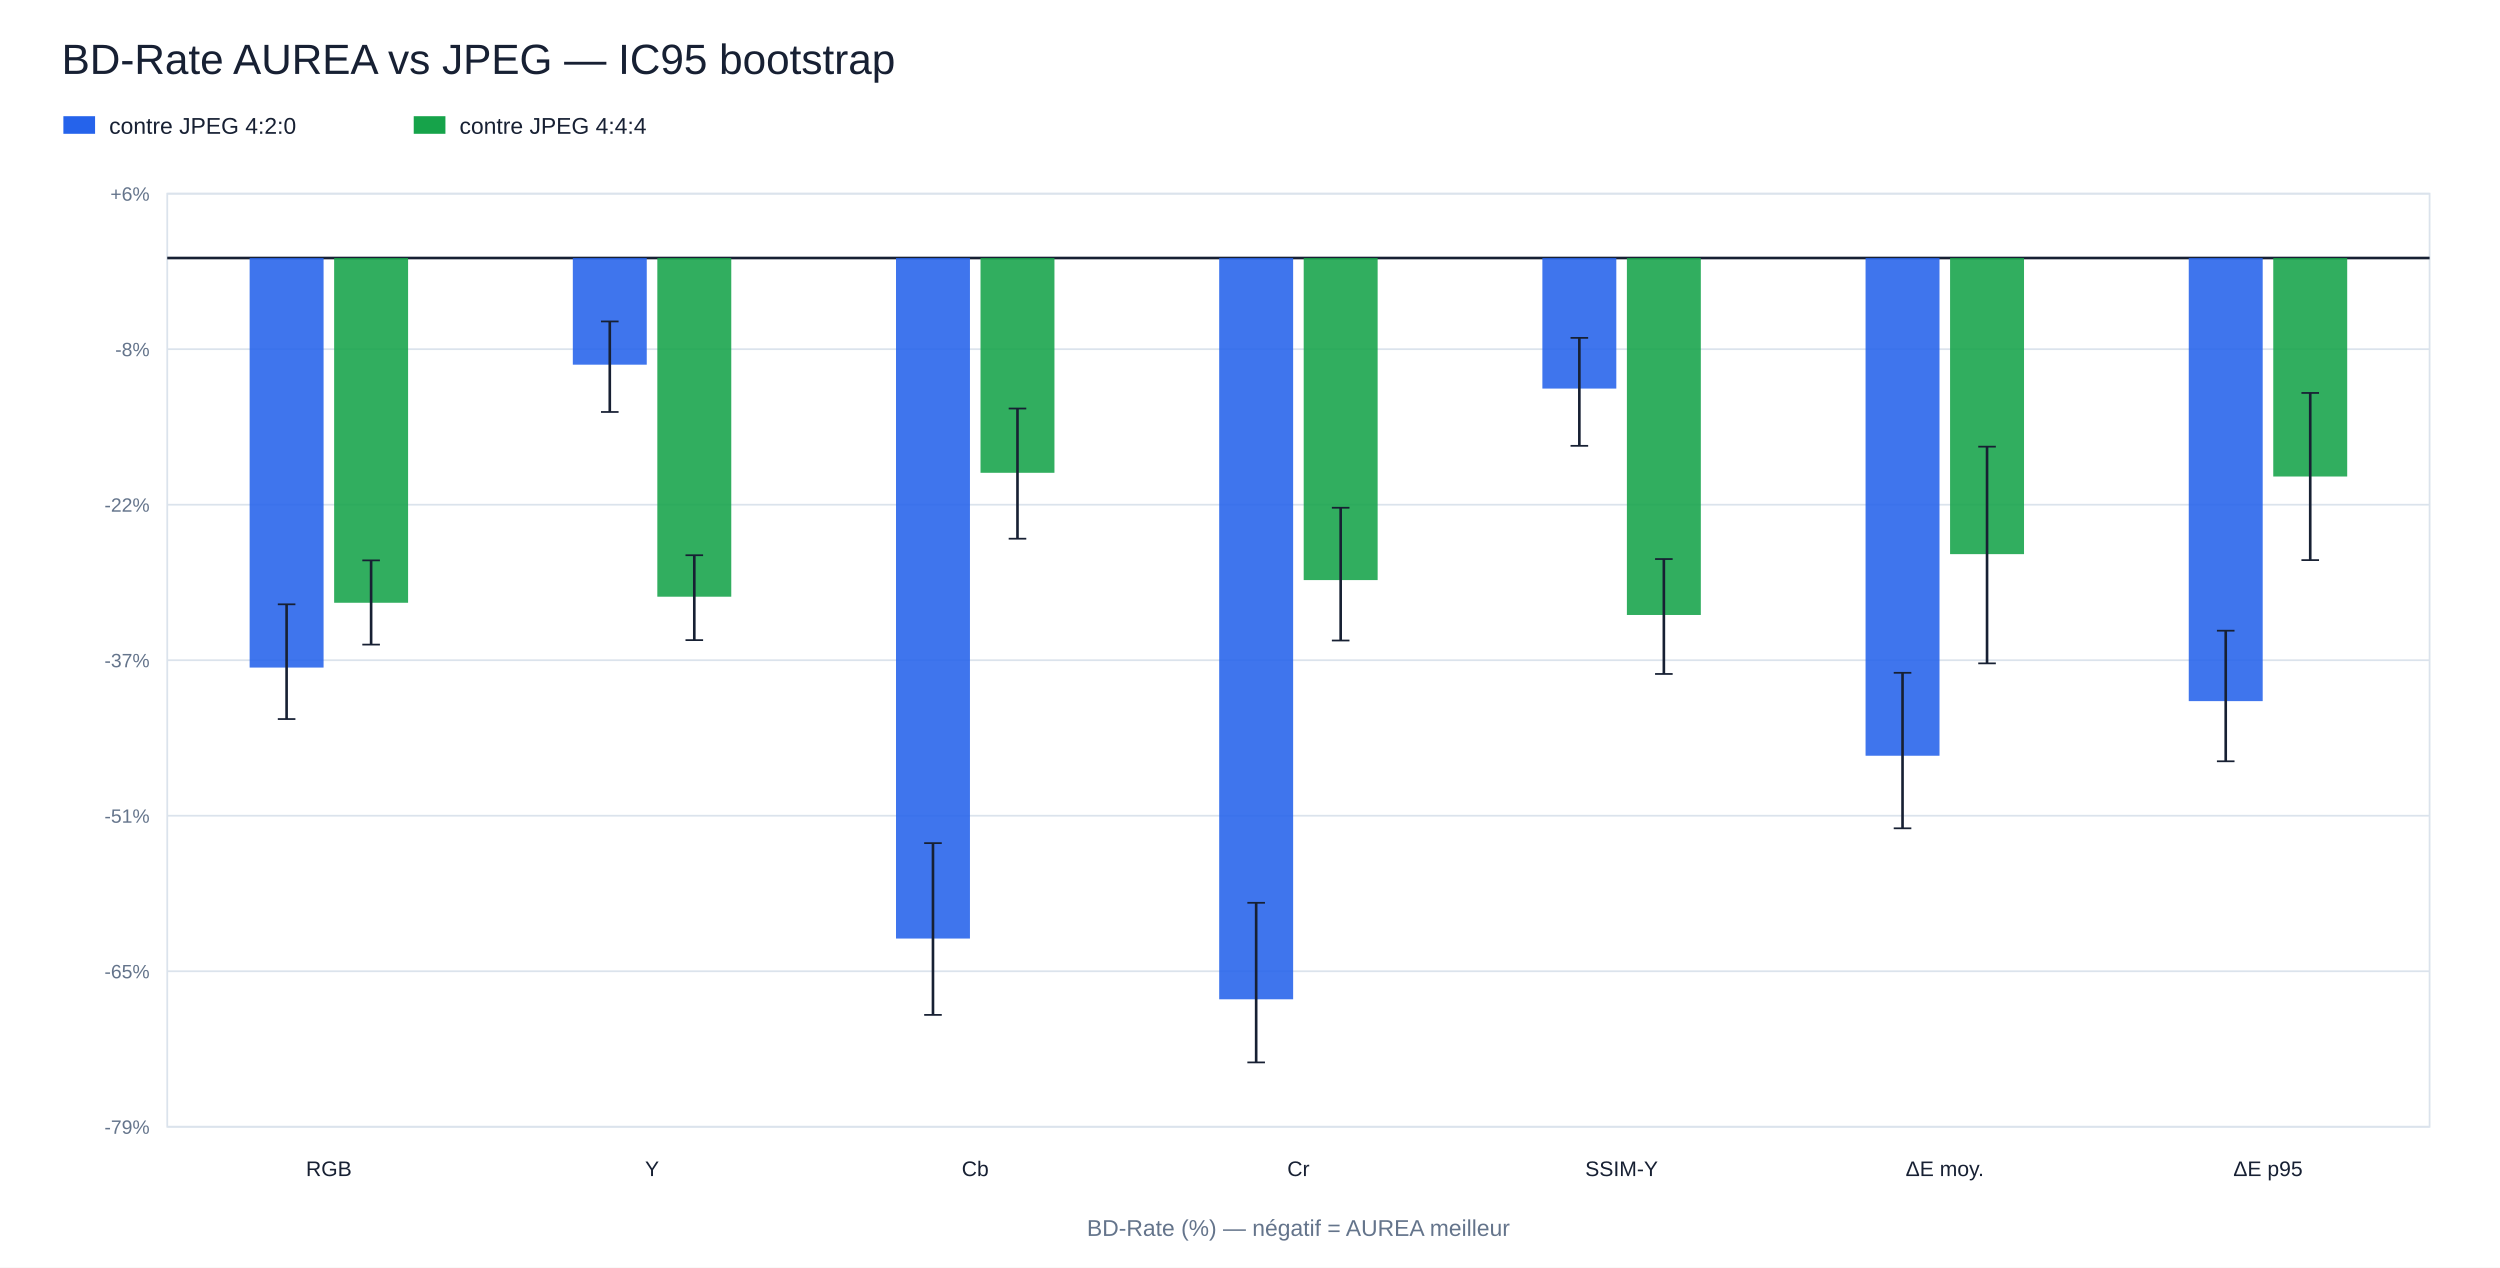
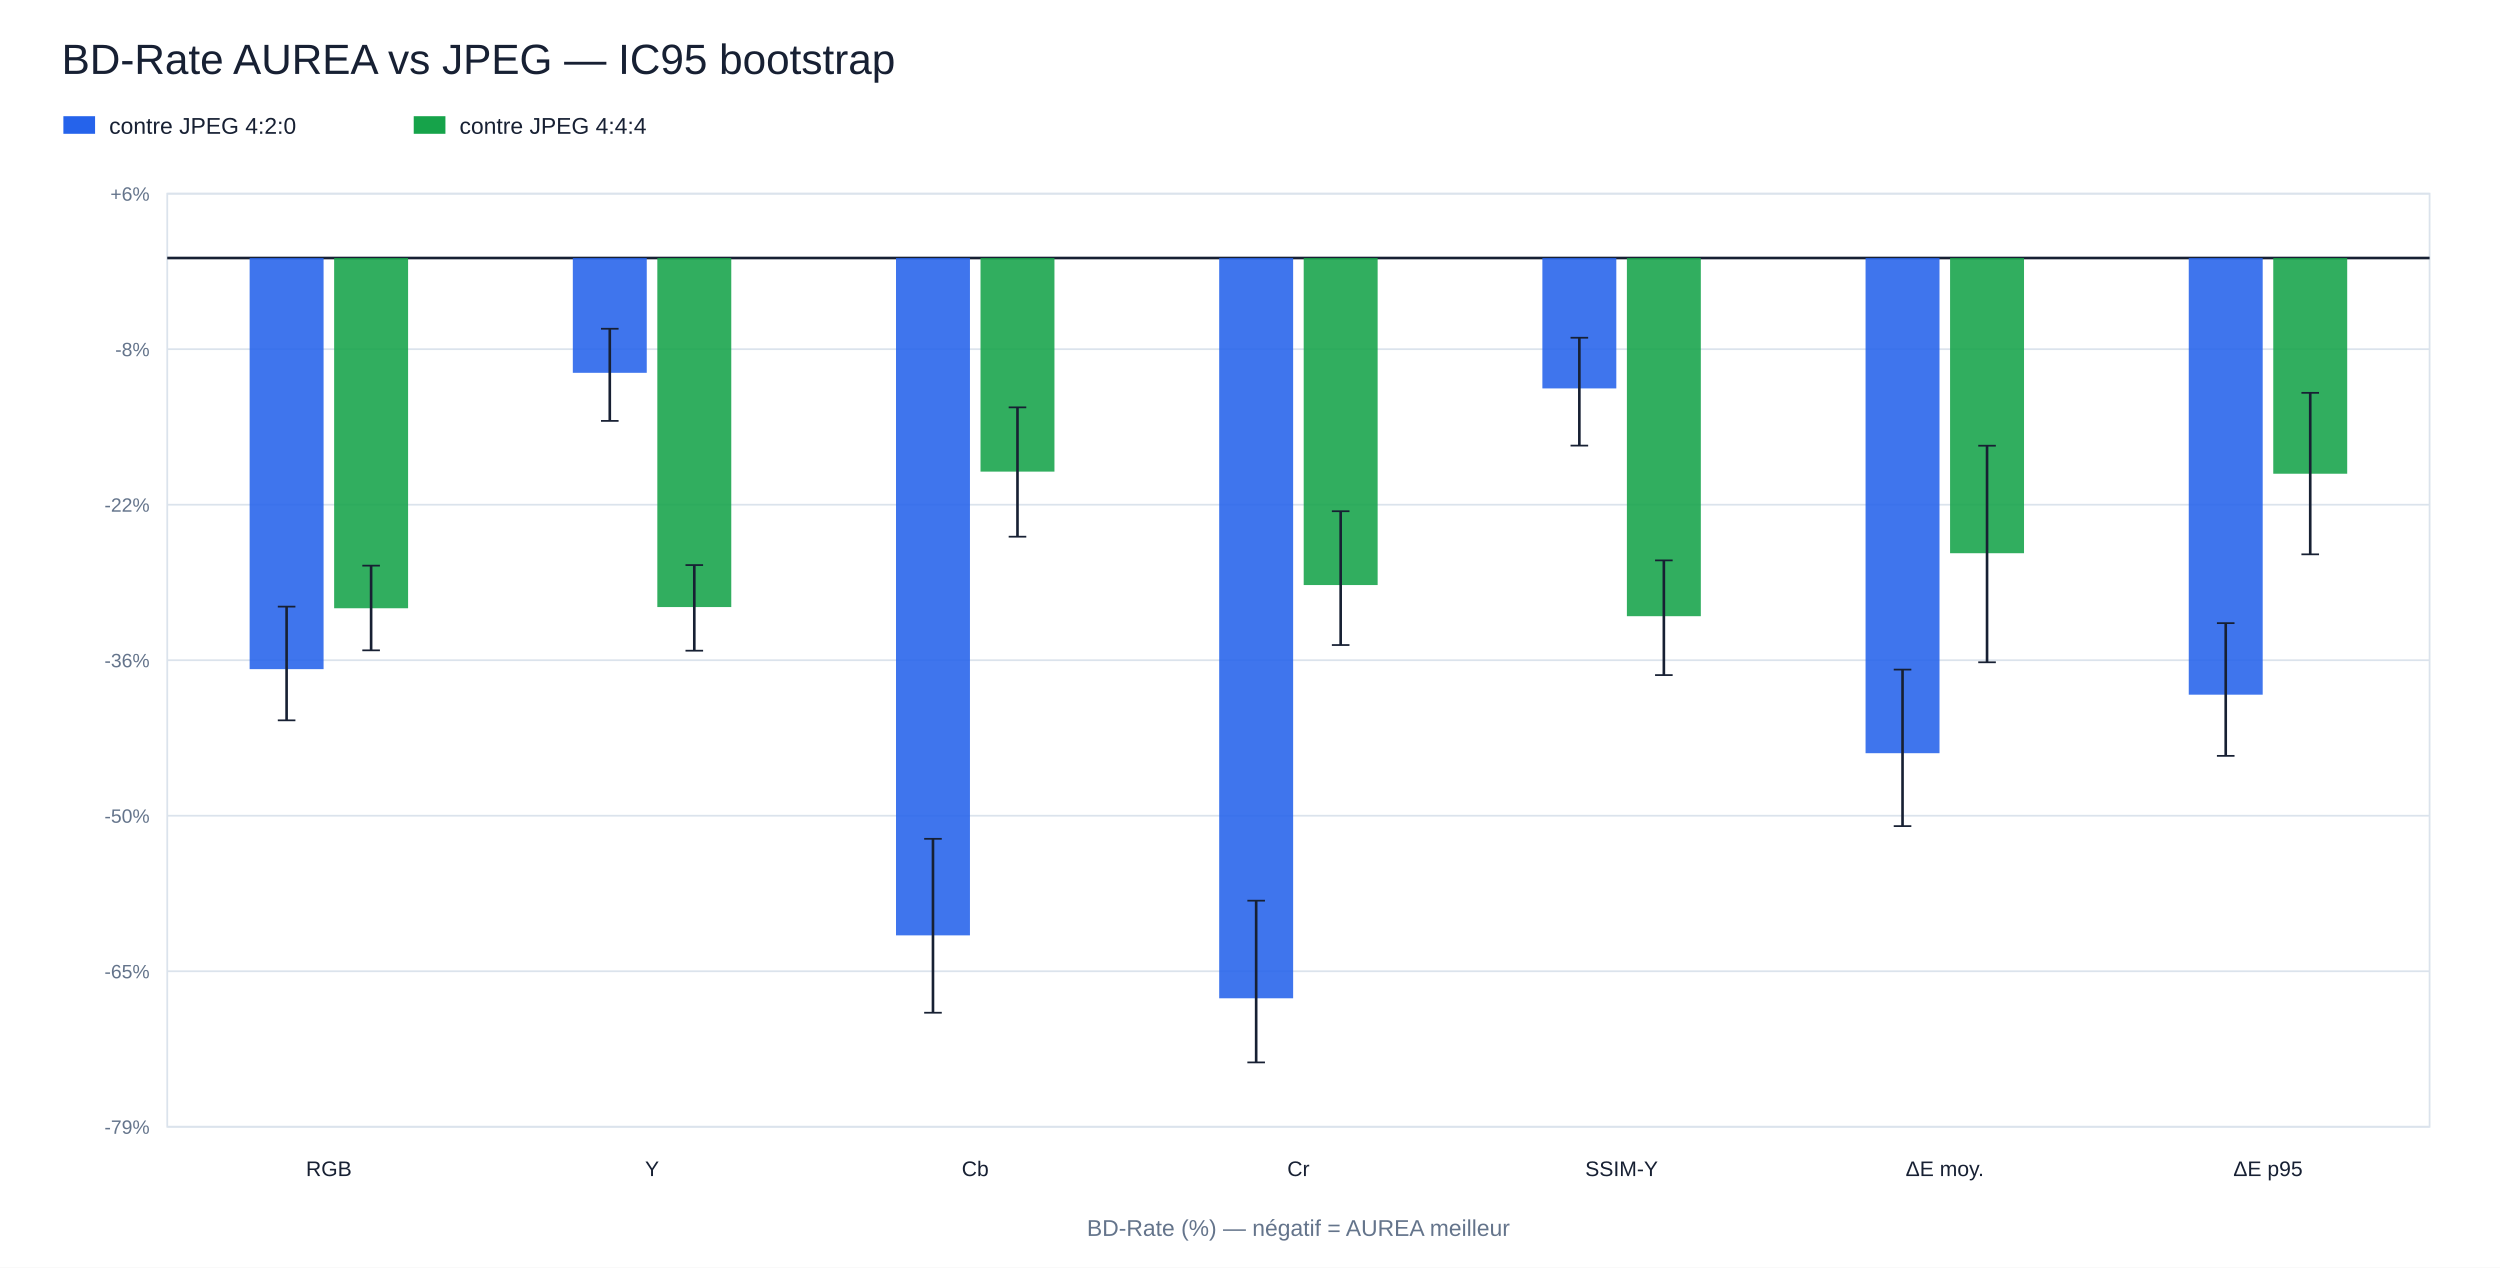
<svg xmlns="http://www.w3.org/2000/svg" width="1420" height="720" viewBox="0 0 1420 720" role="img" aria-label="BD-Rate AUREA contre JPEG">
  <rect width="100%" height="100%" fill="#ffffff" />
  <text x="35.00" y="42.00" text-anchor="start" font-family="Segoe UI,Arial,sans-serif" font-size="24" font-weight="500" fill="#172033">BD-Rate AUREA vs JPEG — IC95 bootstrap</text>
  <rect x="36" y="66" width="18" height="10" fill="#2563eb" />
  <text x="62.00" y="76.00" text-anchor="start" font-family="Segoe UI,Arial,sans-serif" font-size="13" font-weight="400" fill="#172033">contre JPEG 4:2:0</text>
  <rect x="235" y="66" width="18" height="10" fill="#16a34a" />
  <text x="261.00" y="76.00" text-anchor="start" font-family="Segoe UI,Arial,sans-serif" font-size="13" font-weight="400" fill="#172033">contre JPEG 4:4:4</text>
  <rect x="95" y="110" width="1285" height="530" fill="none" stroke="#dbe3ec" />
  <line x1="95" y1="640.00" x2="1380" y2="640.00" stroke="#dbe3ec" />
  <text x="85.00" y="644.00" text-anchor="end" font-family="Segoe UI,Arial,sans-serif" font-size="11" font-weight="400" fill="#64748b">-79%</text>
  <line x1="95" y1="551.67" x2="1380" y2="551.67" stroke="#dbe3ec" />
  <text x="85.00" y="555.67" text-anchor="end" font-family="Segoe UI,Arial,sans-serif" font-size="11" font-weight="400" fill="#64748b">-65%</text>
  <line x1="95" y1="463.33" x2="1380" y2="463.33" stroke="#dbe3ec" />
-   <text x="85.00" y="467.33" text-anchor="end" font-family="Segoe UI,Arial,sans-serif" font-size="11" font-weight="400" fill="#64748b">-51%</text>
+   <text x="85.00" y="467.33" text-anchor="end" font-family="Segoe UI,Arial,sans-serif" font-size="11" font-weight="400" fill="#64748b">-50%</text>
  <line x1="95" y1="375.00" x2="1380" y2="375.00" stroke="#dbe3ec" />
-   <text x="85.00" y="379.00" text-anchor="end" font-family="Segoe UI,Arial,sans-serif" font-size="11" font-weight="400" fill="#64748b">-37%</text>
+   <text x="85.00" y="379.00" text-anchor="end" font-family="Segoe UI,Arial,sans-serif" font-size="11" font-weight="400" fill="#64748b">-36%</text>
  <line x1="95" y1="286.67" x2="1380" y2="286.67" stroke="#dbe3ec" />
  <text x="85.00" y="290.67" text-anchor="end" font-family="Segoe UI,Arial,sans-serif" font-size="11" font-weight="400" fill="#64748b">-22%</text>
  <line x1="95" y1="198.33" x2="1380" y2="198.33" stroke="#dbe3ec" />
  <text x="85.00" y="202.33" text-anchor="end" font-family="Segoe UI,Arial,sans-serif" font-size="11" font-weight="400" fill="#64748b">-8%</text>
  <line x1="95" y1="110.00" x2="1380" y2="110.00" stroke="#dbe3ec" />
  <text x="85.00" y="114.00" text-anchor="end" font-family="Segoe UI,Arial,sans-serif" font-size="11" font-weight="400" fill="#64748b">+6%</text>
  <line x1="95" y1="146.55" x2="1380" y2="146.55" stroke="#172033" stroke-width="1.5" />
  <text x="186.79" y="668.00" text-anchor="middle" font-family="Segoe UI,Arial,sans-serif" font-size="12" font-weight="400" fill="#172033">RGB</text>
-   <rect x="141.79" y="146.55" width="42.00" height="232.63" fill="#2563eb" opacity="0.88" />
-   <line x1="162.79" y1="408.42" x2="162.79" y2="343.25" stroke="#172033" stroke-width="1.5" />
-   <line x1="157.79" y1="408.42" x2="167.79" y2="408.42" stroke="#172033" />
-   <line x1="157.79" y1="343.25" x2="167.79" y2="343.25" stroke="#172033" />
-   <rect x="189.79" y="146.55" width="42.00" height="195.82" fill="#16a34a" opacity="0.88" />
-   <line x1="210.79" y1="366.13" x2="210.79" y2="318.30" stroke="#172033" stroke-width="1.5" />
-   <line x1="205.79" y1="366.13" x2="215.79" y2="366.13" stroke="#172033" />
-   <line x1="205.79" y1="318.30" x2="215.79" y2="318.30" stroke="#172033" />
+   <rect x="141.79" y="146.55" width="42.00" height="233.52" fill="#2563eb" opacity="0.88" />
+   <line x1="162.79" y1="409.15" x2="162.79" y2="344.56" stroke="#172033" stroke-width="1.5" />
+   <line x1="157.79" y1="409.15" x2="167.79" y2="409.15" stroke="#172033" />
+   <line x1="157.79" y1="344.56" x2="167.79" y2="344.56" stroke="#172033" />
+   <rect x="189.79" y="146.55" width="42.00" height="198.94" fill="#16a34a" opacity="0.88" />
+   <line x1="210.79" y1="369.39" x2="210.79" y2="321.28" stroke="#172033" stroke-width="1.5" />
+   <line x1="205.79" y1="369.39" x2="215.79" y2="369.39" stroke="#172033" />
+   <line x1="205.79" y1="321.28" x2="215.79" y2="321.28" stroke="#172033" />
  <text x="370.36" y="668.00" text-anchor="middle" font-family="Segoe UI,Arial,sans-serif" font-size="12" font-weight="400" fill="#172033">Y</text>
-   <rect x="325.36" y="146.55" width="42.00" height="60.59" fill="#2563eb" opacity="0.88" />
-   <line x1="346.36" y1="234.00" x2="346.36" y2="182.58" stroke="#172033" stroke-width="1.5" />
-   <line x1="341.36" y1="234.00" x2="351.36" y2="234.00" stroke="#172033" />
-   <line x1="341.36" y1="182.58" x2="351.36" y2="182.58" stroke="#172033" />
-   <rect x="373.36" y="146.55" width="42.00" height="192.38" fill="#16a34a" opacity="0.88" />
-   <line x1="394.36" y1="363.59" x2="394.36" y2="315.37" stroke="#172033" stroke-width="1.5" />
-   <line x1="389.36" y1="363.59" x2="399.36" y2="363.59" stroke="#172033" />
-   <line x1="389.36" y1="315.37" x2="399.36" y2="315.37" stroke="#172033" />
+   <rect x="325.36" y="146.55" width="42.00" height="65.21" fill="#2563eb" opacity="0.88" />
+   <line x1="346.36" y1="239.07" x2="346.36" y2="186.73" stroke="#172033" stroke-width="1.5" />
+   <line x1="341.36" y1="239.07" x2="351.36" y2="239.07" stroke="#172033" />
+   <line x1="341.36" y1="186.73" x2="351.36" y2="186.73" stroke="#172033" />
+   <rect x="373.36" y="146.55" width="42.00" height="198.26" fill="#16a34a" opacity="0.88" />
+   <line x1="394.36" y1="369.59" x2="394.36" y2="320.96" stroke="#172033" stroke-width="1.5" />
+   <line x1="389.36" y1="369.59" x2="399.36" y2="369.59" stroke="#172033" />
+   <line x1="389.36" y1="320.96" x2="399.36" y2="320.96" stroke="#172033" />
  <text x="553.93" y="668.00" text-anchor="middle" font-family="Segoe UI,Arial,sans-serif" font-size="12" font-weight="400" fill="#172033">Cb</text>
-   <rect x="508.93" y="146.55" width="42.00" height="386.55" fill="#2563eb" opacity="0.88" />
-   <line x1="529.93" y1="576.46" x2="529.93" y2="478.89" stroke="#172033" stroke-width="1.5" />
-   <line x1="524.93" y1="576.46" x2="534.93" y2="576.46" stroke="#172033" />
-   <line x1="524.93" y1="478.89" x2="534.93" y2="478.89" stroke="#172033" />
-   <rect x="556.93" y="146.55" width="42.00" height="122.00" fill="#16a34a" opacity="0.88" />
-   <line x1="577.93" y1="305.98" x2="577.93" y2="232.04" stroke="#172033" stroke-width="1.5" />
-   <line x1="572.93" y1="305.98" x2="582.93" y2="305.98" stroke="#172033" />
-   <line x1="572.93" y1="232.04" x2="582.93" y2="232.04" stroke="#172033" />
+   <rect x="508.93" y="146.55" width="42.00" height="384.74" fill="#2563eb" opacity="0.88" />
+   <line x1="529.93" y1="575.23" x2="529.93" y2="476.45" stroke="#172033" stroke-width="1.5" />
+   <line x1="524.93" y1="575.23" x2="534.93" y2="575.23" stroke="#172033" />
+   <line x1="524.93" y1="476.45" x2="534.93" y2="476.45" stroke="#172033" />
+   <rect x="556.93" y="146.55" width="42.00" height="121.33" fill="#16a34a" opacity="0.88" />
+   <line x1="577.93" y1="304.84" x2="577.93" y2="231.38" stroke="#172033" stroke-width="1.5" />
+   <line x1="572.93" y1="304.84" x2="582.93" y2="304.84" stroke="#172033" />
+   <line x1="572.93" y1="231.38" x2="582.93" y2="231.38" stroke="#172033" />
  <text x="737.50" y="668.00" text-anchor="middle" font-family="Segoe UI,Arial,sans-serif" font-size="12" font-weight="400" fill="#172033">Cr</text>
-   <rect x="692.50" y="146.55" width="42.00" height="421.05" fill="#2563eb" opacity="0.88" />
-   <line x1="713.50" y1="603.45" x2="713.50" y2="512.79" stroke="#172033" stroke-width="1.5" />
+   <rect x="692.50" y="146.55" width="42.00" height="420.48" fill="#2563eb" opacity="0.88" />
+   <line x1="713.50" y1="603.45" x2="713.50" y2="511.58" stroke="#172033" stroke-width="1.5" />
  <line x1="708.50" y1="603.45" x2="718.50" y2="603.45" stroke="#172033" />
-   <line x1="708.50" y1="512.79" x2="718.50" y2="512.79" stroke="#172033" />
-   <rect x="740.50" y="146.55" width="42.00" height="182.94" fill="#16a34a" opacity="0.88" />
-   <line x1="761.50" y1="363.81" x2="761.50" y2="288.40" stroke="#172033" stroke-width="1.5" />
-   <line x1="756.50" y1="363.81" x2="766.50" y2="363.81" stroke="#172033" />
-   <line x1="756.50" y1="288.40" x2="766.50" y2="288.40" stroke="#172033" />
+   <line x1="708.50" y1="511.58" x2="718.50" y2="511.58" stroke="#172033" />
+   <rect x="740.50" y="146.55" width="42.00" height="185.76" fill="#16a34a" opacity="0.88" />
+   <line x1="761.50" y1="366.38" x2="761.50" y2="290.38" stroke="#172033" stroke-width="1.5" />
+   <line x1="756.50" y1="366.38" x2="766.50" y2="366.38" stroke="#172033" />
+   <line x1="756.50" y1="290.38" x2="766.50" y2="290.38" stroke="#172033" />
  <text x="921.07" y="668.00" text-anchor="middle" font-family="Segoe UI,Arial,sans-serif" font-size="12" font-weight="400" fill="#172033">SSIM-Y</text>
-   <rect x="876.07" y="146.55" width="42.00" height="74.16" fill="#2563eb" opacity="0.88" />
-   <line x1="897.07" y1="253.23" x2="897.07" y2="191.91" stroke="#172033" stroke-width="1.5" />
-   <line x1="892.07" y1="253.23" x2="902.07" y2="253.23" stroke="#172033" />
-   <line x1="892.07" y1="191.91" x2="902.07" y2="191.91" stroke="#172033" />
-   <rect x="924.07" y="146.55" width="42.00" height="202.76" fill="#16a34a" opacity="0.88" />
-   <line x1="945.07" y1="382.81" x2="945.07" y2="317.54" stroke="#172033" stroke-width="1.5" />
-   <line x1="940.07" y1="382.81" x2="950.07" y2="382.81" stroke="#172033" />
-   <line x1="940.07" y1="317.54" x2="950.07" y2="317.54" stroke="#172033" />
+   <rect x="876.07" y="146.55" width="42.00" height="74.07" fill="#2563eb" opacity="0.88" />
+   <line x1="897.07" y1="253.10" x2="897.07" y2="191.83" stroke="#172033" stroke-width="1.5" />
+   <line x1="892.07" y1="253.10" x2="902.07" y2="253.10" stroke="#172033" />
+   <line x1="892.07" y1="191.83" x2="902.07" y2="191.83" stroke="#172033" />
+   <rect x="924.07" y="146.55" width="42.00" height="203.45" fill="#16a34a" opacity="0.88" />
+   <line x1="945.07" y1="383.45" x2="945.07" y2="318.30" stroke="#172033" stroke-width="1.5" />
+   <line x1="940.07" y1="383.45" x2="950.07" y2="383.45" stroke="#172033" />
+   <line x1="940.07" y1="318.30" x2="950.07" y2="318.30" stroke="#172033" />
  <text x="1104.64" y="668.00" text-anchor="middle" font-family="Segoe UI,Arial,sans-serif" font-size="12" font-weight="400" fill="#172033">ΔE moy.</text>
-   <rect x="1059.64" y="146.55" width="42.00" height="282.71" fill="#2563eb" opacity="0.88" />
-   <line x1="1080.64" y1="470.48" x2="1080.64" y2="382.15" stroke="#172033" stroke-width="1.5" />
-   <line x1="1075.64" y1="470.48" x2="1085.64" y2="470.48" stroke="#172033" />
-   <line x1="1075.64" y1="382.15" x2="1085.64" y2="382.15" stroke="#172033" />
-   <rect x="1107.64" y="146.55" width="42.00" height="168.20" fill="#16a34a" opacity="0.88" />
-   <line x1="1128.64" y1="376.79" x2="1128.64" y2="253.70" stroke="#172033" stroke-width="1.5" />
-   <line x1="1123.64" y1="376.79" x2="1133.64" y2="376.79" stroke="#172033" />
-   <line x1="1123.64" y1="253.70" x2="1133.64" y2="253.70" stroke="#172033" />
+   <rect x="1059.64" y="146.55" width="42.00" height="281.27" fill="#2563eb" opacity="0.88" />
+   <line x1="1080.64" y1="469.23" x2="1080.64" y2="380.33" stroke="#172033" stroke-width="1.5" />
+   <line x1="1075.64" y1="469.23" x2="1085.64" y2="469.23" stroke="#172033" />
+   <line x1="1075.64" y1="380.33" x2="1085.64" y2="380.33" stroke="#172033" />
+   <rect x="1107.64" y="146.55" width="42.00" height="167.68" fill="#16a34a" opacity="0.88" />
+   <line x1="1128.64" y1="376.18" x2="1128.64" y2="253.16" stroke="#172033" stroke-width="1.5" />
+   <line x1="1123.64" y1="376.18" x2="1133.64" y2="376.18" stroke="#172033" />
+   <line x1="1123.64" y1="253.16" x2="1133.64" y2="253.16" stroke="#172033" />
  <text x="1288.21" y="668.00" text-anchor="middle" font-family="Segoe UI,Arial,sans-serif" font-size="12" font-weight="400" fill="#172033">ΔE p95</text>
-   <rect x="1243.21" y="146.55" width="42.00" height="251.69" fill="#2563eb" opacity="0.88" />
-   <line x1="1264.21" y1="432.41" x2="1264.21" y2="358.23" stroke="#172033" stroke-width="1.5" />
-   <line x1="1259.21" y1="432.41" x2="1269.21" y2="432.41" stroke="#172033" />
-   <line x1="1259.21" y1="358.23" x2="1269.21" y2="358.23" stroke="#172033" />
-   <rect x="1291.21" y="146.55" width="42.00" height="124.11" fill="#16a34a" opacity="0.88" />
-   <line x1="1312.21" y1="318.14" x2="1312.21" y2="223.19" stroke="#172033" stroke-width="1.5" />
-   <line x1="1307.21" y1="318.14" x2="1317.21" y2="318.14" stroke="#172033" />
-   <line x1="1307.21" y1="223.19" x2="1317.21" y2="223.19" stroke="#172033" />
+   <rect x="1243.21" y="146.55" width="42.00" height="248.03" fill="#2563eb" opacity="0.88" />
+   <line x1="1264.21" y1="429.33" x2="1264.21" y2="353.94" stroke="#172033" stroke-width="1.5" />
+   <line x1="1259.21" y1="429.33" x2="1269.21" y2="429.33" stroke="#172033" />
+   <line x1="1259.21" y1="353.94" x2="1269.21" y2="353.94" stroke="#172033" />
+   <rect x="1291.21" y="146.55" width="42.00" height="122.53" fill="#16a34a" opacity="0.88" />
+   <line x1="1312.21" y1="314.86" x2="1312.21" y2="223.13" stroke="#172033" stroke-width="1.5" />
+   <line x1="1307.21" y1="314.86" x2="1317.21" y2="314.86" stroke="#172033" />
+   <line x1="1307.21" y1="223.13" x2="1317.21" y2="223.13" stroke="#172033" />
  <text x="737.50" y="702.00" text-anchor="middle" font-family="Segoe UI,Arial,sans-serif" font-size="13" font-weight="400" fill="#64748b">BD-Rate (%) — négatif = AUREA meilleur</text>
</svg>
